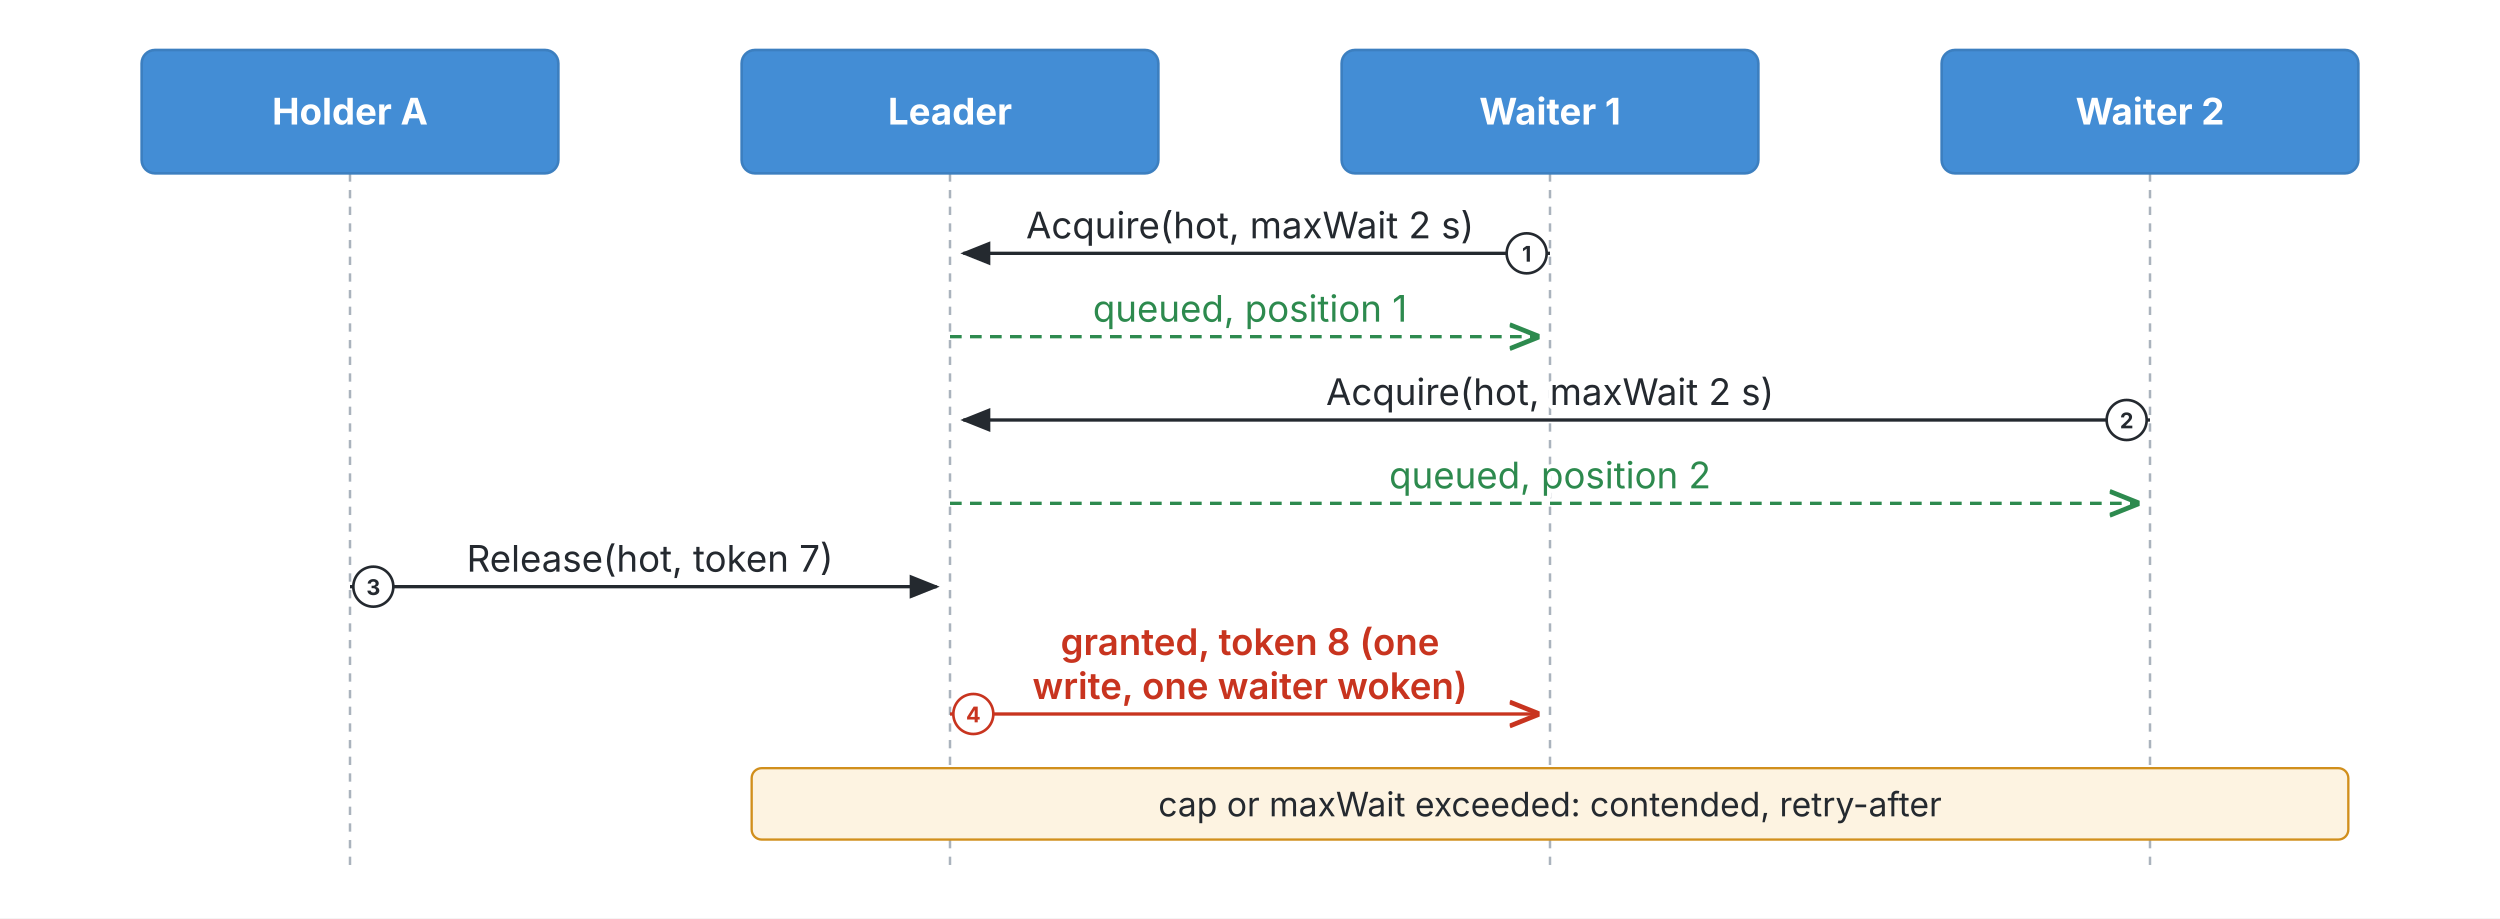
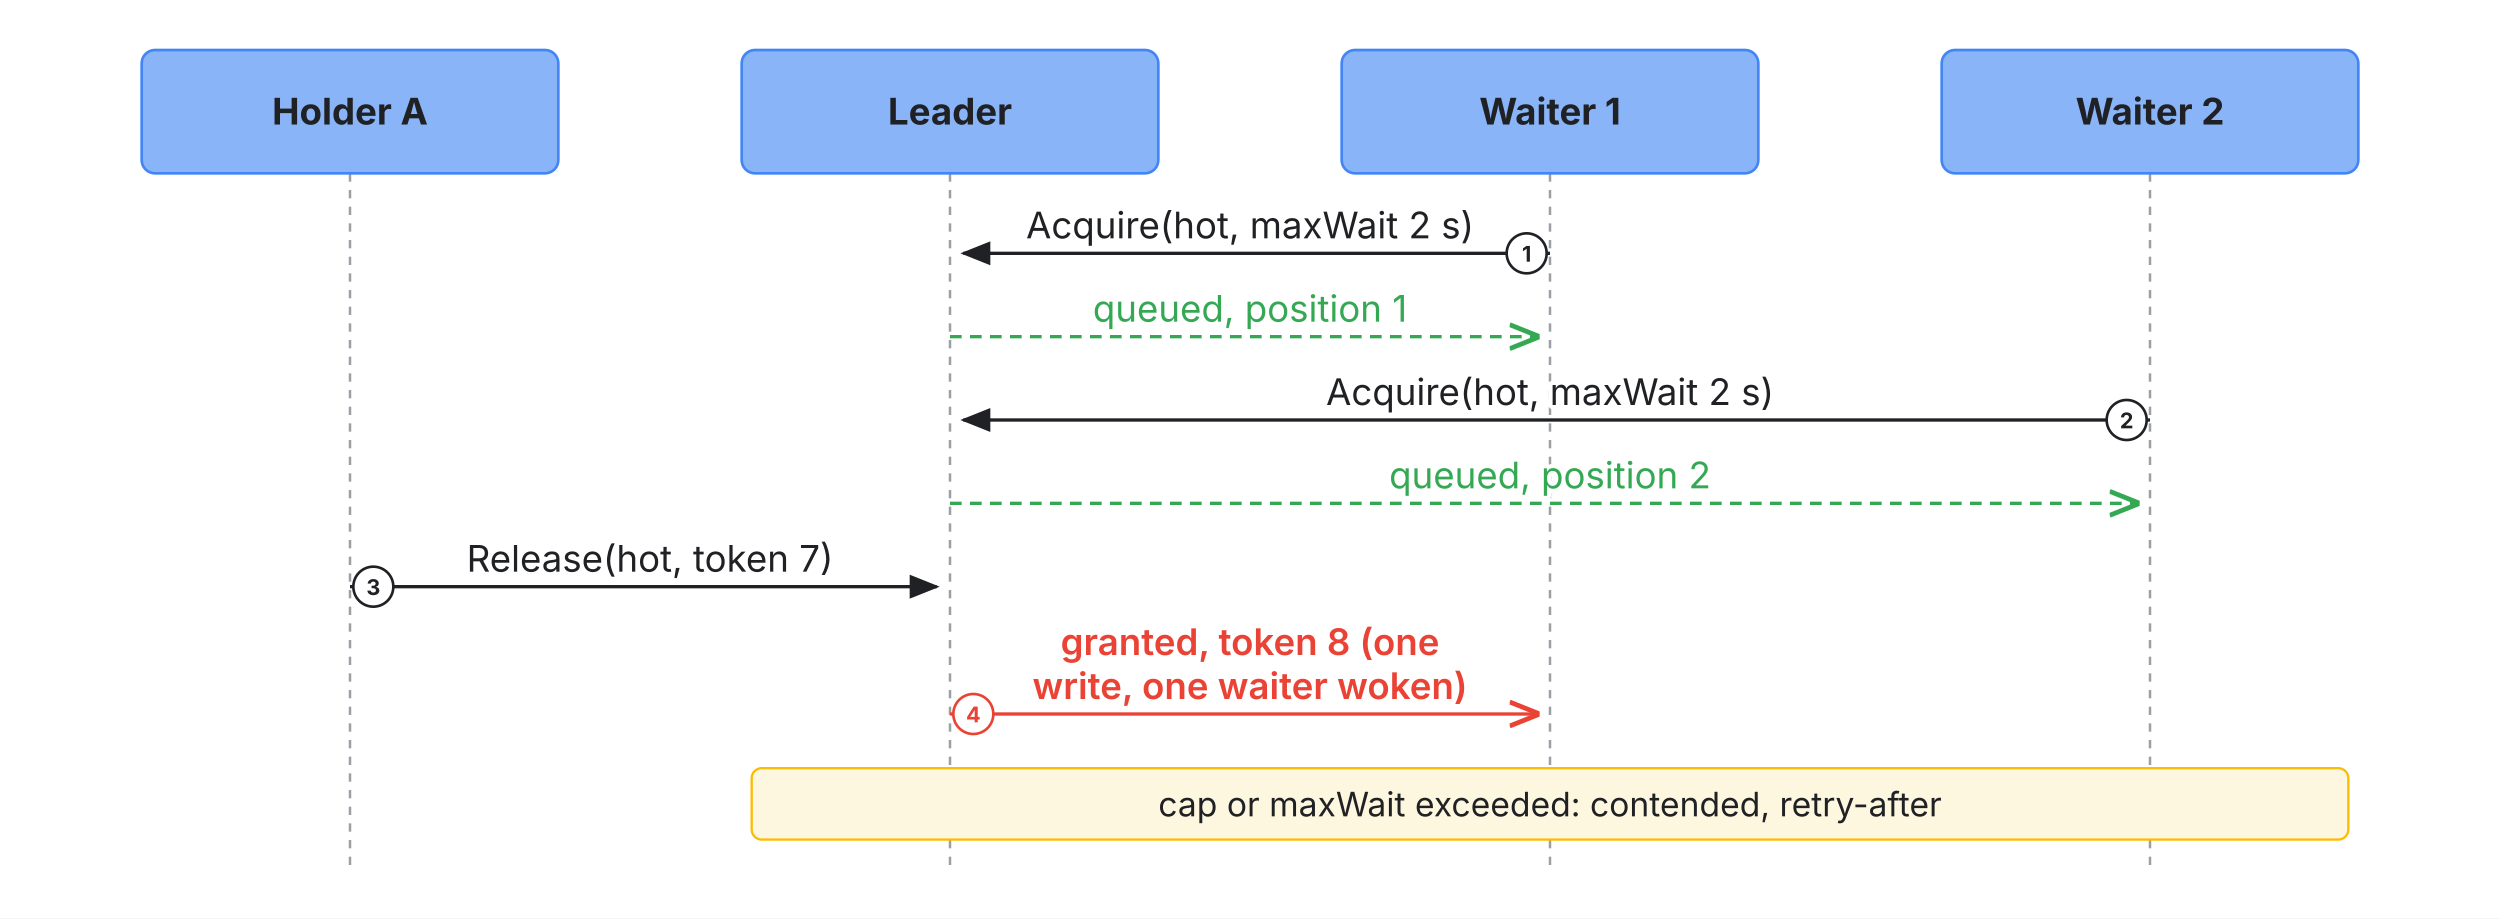
<svg xmlns="http://www.w3.org/2000/svg" class="seq" viewBox="0 0 1500 551" width="1500" height="551">
  <defs>
-     <marker id="sq-f-24292f" viewBox="0 0 10 10" refX="9" refY="5" markerWidth="9" markerHeight="9" orient="auto">
-       <path d="M0,1 L10,5 L0,9 z" fill="#24292f" />
+     <marker id="sq-f-34a853" viewBox="0 0 10 10" refX="9" refY="5" markerWidth="9" markerHeight="9" orient="auto">
+       <path d="M0,1 L10,5 L0,9 z" fill="#34a853" />
    </marker>
-     <marker id="sq-o-24292f" viewBox="0 0 10 10" refX="9" refY="5" markerWidth="9" markerHeight="9" orient="auto">
-       <path d="M0,1 L10,5 L0,9" fill="none" stroke="#24292f" stroke-width="1.6" />
+     <marker id="sq-o-34a853" viewBox="0 0 10 10" refX="9" refY="5" markerWidth="9" markerHeight="9" orient="auto">
+       <path d="M0,1 L10,5 L0,9" fill="none" stroke="#34a853" stroke-width="1.6" />
    </marker>
-     <marker id="sq-f-2d8a4e" viewBox="0 0 10 10" refX="9" refY="5" markerWidth="9" markerHeight="9" orient="auto">
-       <path d="M0,1 L10,5 L0,9 z" fill="#2d8a4e" />
+     <marker id="sq-f-202124" viewBox="0 0 10 10" refX="9" refY="5" markerWidth="9" markerHeight="9" orient="auto">
+       <path d="M0,1 L10,5 L0,9 z" fill="#202124" />
    </marker>
-     <marker id="sq-o-2d8a4e" viewBox="0 0 10 10" refX="9" refY="5" markerWidth="9" markerHeight="9" orient="auto">
-       <path d="M0,1 L10,5 L0,9" fill="none" stroke="#2d8a4e" stroke-width="1.6" />
+     <marker id="sq-o-202124" viewBox="0 0 10 10" refX="9" refY="5" markerWidth="9" markerHeight="9" orient="auto">
+       <path d="M0,1 L10,5 L0,9" fill="none" stroke="#202124" stroke-width="1.6" />
    </marker>
-     <marker id="sq-f-c8341f" viewBox="0 0 10 10" refX="9" refY="5" markerWidth="9" markerHeight="9" orient="auto">
-       <path d="M0,1 L10,5 L0,9 z" fill="#c8341f" />
+     <marker id="sq-f-ea4335" viewBox="0 0 10 10" refX="9" refY="5" markerWidth="9" markerHeight="9" orient="auto">
+       <path d="M0,1 L10,5 L0,9 z" fill="#ea4335" />
    </marker>
-     <marker id="sq-o-c8341f" viewBox="0 0 10 10" refX="9" refY="5" markerWidth="9" markerHeight="9" orient="auto">
-       <path d="M0,1 L10,5 L0,9" fill="none" stroke="#c8341f" stroke-width="1.6" />
+     <marker id="sq-o-ea4335" viewBox="0 0 10 10" refX="9" refY="5" markerWidth="9" markerHeight="9" orient="auto">
+       <path d="M0,1 L10,5 L0,9" fill="none" stroke="#ea4335" stroke-width="1.6" />
    </marker>
  </defs>
  <rect width="1500" height="551" fill="#ffffff" />
-   <line x1="210.0" y1="104" x2="210.0" y2="521.24" stroke="#aab3bd" stroke-width="1.5" stroke-dasharray="5 5" />
-   <rect x="85.0" y="30" width="250" height="74" rx="8" fill="#438dd5" stroke="#3c7fc0" stroke-width="1.6" />
-   <text x="210.0" y="74.7" text-anchor="middle" font-family="Inter, Helvetica, Arial, sans-serif" font-size="22" font-weight="700" fill="#ffffff">Holder A</text>
-   <line x1="570.0" y1="104" x2="570.0" y2="521.24" stroke="#aab3bd" stroke-width="1.5" stroke-dasharray="5 5" />
-   <rect x="445.0" y="30" width="250" height="74" rx="8" fill="#438dd5" stroke="#3c7fc0" stroke-width="1.6" />
-   <text x="570.0" y="74.7" text-anchor="middle" font-family="Inter, Helvetica, Arial, sans-serif" font-size="22" font-weight="700" fill="#ffffff">Leader</text>
-   <line x1="930.0" y1="104" x2="930.0" y2="521.24" stroke="#aab3bd" stroke-width="1.5" stroke-dasharray="5 5" />
-   <rect x="805.0" y="30" width="250" height="74" rx="8" fill="#438dd5" stroke="#3c7fc0" stroke-width="1.6" />
-   <text x="930.0" y="74.7" text-anchor="middle" font-family="Inter, Helvetica, Arial, sans-serif" font-size="22" font-weight="700" fill="#ffffff">Waiter 1</text>
-   <line x1="1290.0" y1="104" x2="1290.0" y2="521.24" stroke="#aab3bd" stroke-width="1.5" stroke-dasharray="5 5" />
-   <rect x="1165.0" y="30" width="250" height="74" rx="8" fill="#438dd5" stroke="#3c7fc0" stroke-width="1.6" />
-   <text x="1290.0" y="74.7" text-anchor="middle" font-family="Inter, Helvetica, Arial, sans-serif" font-size="22" font-weight="700" fill="#ffffff">Waiter 2</text>
-   <line x1="930.0" y1="152.0" x2="578.0" y2="152.0" stroke="#24292f" stroke-width="2" marker-end="url(#sq-f-24292f)" />
-   <circle cx="916.0" cy="152.0" r="12" fill="#ffffff" stroke="#24292f" stroke-width="1.6" />
-   <text x="916.0" y="157.0" text-anchor="middle" font-family="Inter, Helvetica, Arial, sans-serif" font-size="13" font-weight="700" fill="#24292f">1</text>
-   <text x="750.0" y="143.0" text-anchor="middle" font-family="Inter, Helvetica, Arial, sans-serif" font-size="22" fill="#24292f" font-weight="400" paint-order="stroke" stroke="#ffffff" stroke-width="5" stroke-linejoin="round">Acquire(hot, maxWait 2 s)</text>
-   <line x1="570.0" y1="202.0" x2="922.0" y2="202.0" stroke="#2d8a4e" stroke-width="2" stroke-dasharray="7 5" marker-end="url(#sq-o-2d8a4e)" />
-   <text x="750.0" y="193.0" text-anchor="middle" font-family="Inter, Helvetica, Arial, sans-serif" font-size="22" fill="#2d8a4e" font-weight="400" paint-order="stroke" stroke="#ffffff" stroke-width="5" stroke-linejoin="round">queued, position 1</text>
-   <line x1="1290.0" y1="252.0" x2="578.0" y2="252.0" stroke="#24292f" stroke-width="2" marker-end="url(#sq-f-24292f)" />
-   <circle cx="1276.0" cy="252.0" r="12" fill="#ffffff" stroke="#24292f" stroke-width="1.6" />
-   <text x="1276.0" y="257.0" text-anchor="middle" font-family="Inter, Helvetica, Arial, sans-serif" font-size="13" font-weight="700" fill="#24292f">2</text>
-   <text x="930.0" y="243.0" text-anchor="middle" font-family="Inter, Helvetica, Arial, sans-serif" font-size="22" fill="#24292f" font-weight="400" paint-order="stroke" stroke="#ffffff" stroke-width="5" stroke-linejoin="round">Acquire(hot, maxWait 2 s)</text>
-   <line x1="570.0" y1="302.0" x2="1282.0" y2="302.0" stroke="#2d8a4e" stroke-width="2" stroke-dasharray="7 5" marker-end="url(#sq-o-2d8a4e)" />
-   <text x="930.0" y="293.0" text-anchor="middle" font-family="Inter, Helvetica, Arial, sans-serif" font-size="22" fill="#2d8a4e" font-weight="400" paint-order="stroke" stroke="#ffffff" stroke-width="5" stroke-linejoin="round">queued, position 2</text>
-   <line x1="210.0" y1="352.0" x2="562.0" y2="352.0" stroke="#24292f" stroke-width="2" marker-end="url(#sq-f-24292f)" />
-   <circle cx="224.0" cy="352.0" r="12" fill="#ffffff" stroke="#24292f" stroke-width="1.6" />
-   <text x="224.0" y="357.0" text-anchor="middle" font-family="Inter, Helvetica, Arial, sans-serif" font-size="13" font-weight="700" fill="#24292f">3</text>
-   <text x="390.0" y="343.0" text-anchor="middle" font-family="Inter, Helvetica, Arial, sans-serif" font-size="22" fill="#24292f" font-weight="400" paint-order="stroke" stroke="#ffffff" stroke-width="5" stroke-linejoin="round">Release(hot, token 7)</text>
-   <line x1="570.0" y1="428.4" x2="922.0" y2="428.4" stroke="#c8341f" stroke-width="2" marker-end="url(#sq-o-c8341f)" />
-   <circle cx="584.0" cy="428.4" r="12" fill="#ffffff" stroke="#c8341f" stroke-width="1.6" />
-   <text x="584.0" y="433.4" text-anchor="middle" font-family="Inter, Helvetica, Arial, sans-serif" font-size="13" font-weight="700" fill="#c8341f">4</text>
-   <text x="750.0" y="393.0" text-anchor="middle" font-family="Inter, Helvetica, Arial, sans-serif" font-size="22" fill="#c8341f" font-weight="600" paint-order="stroke" stroke="#ffffff" stroke-width="5" stroke-linejoin="round">granted, token 8 (one</text>
-   <text x="750.0" y="419.4" text-anchor="middle" font-family="Inter, Helvetica, Arial, sans-serif" font-size="22" fill="#c8341f" font-weight="600" paint-order="stroke" stroke="#ffffff" stroke-width="5" stroke-linejoin="round">write, one waiter woken)</text>
-   <rect x="451.0" y="460.9" width="958.0" height="42.84" rx="6" fill="#fdf3e1" stroke="#d18f1c" stroke-width="1.4" />
-   <text x="930.0" y="489.8" text-anchor="middle" font-family="Inter, Helvetica, Arial, sans-serif" font-size="20.2" fill="#24292f">cap or maxWait exceeded: contended, retry-after</text>
+   <g data-k="p:a">
+     <line x1="210.0" y1="104" x2="210.0" y2="521.24" stroke="#9aa0a6" stroke-width="1.5" stroke-dasharray="5 5" />
+     <rect x="85.0" y="30" width="250" height="74" rx="8" fill="#8ab4f8" stroke="#4285f4" stroke-width="1.6" />
+     <text x="210.0" y="74.7" text-anchor="middle" font-family="Inter, Roboto, sans-serif" font-size="22" font-weight="700" fill="#202124">Holder A</text>
+   </g>
+   <g data-k="p:ld">
+     <line x1="570.0" y1="104" x2="570.0" y2="521.24" stroke="#9aa0a6" stroke-width="1.5" stroke-dasharray="5 5" />
+     <rect x="445.0" y="30" width="250" height="74" rx="8" fill="#8ab4f8" stroke="#4285f4" stroke-width="1.6" />
+     <text x="570.0" y="74.7" text-anchor="middle" font-family="Inter, Roboto, sans-serif" font-size="22" font-weight="700" fill="#202124">Leader</text>
+   </g>
+   <g data-k="p:w1">
+     <line x1="930.0" y1="104" x2="930.0" y2="521.24" stroke="#9aa0a6" stroke-width="1.5" stroke-dasharray="5 5" />
+     <rect x="805.0" y="30" width="250" height="74" rx="8" fill="#8ab4f8" stroke="#4285f4" stroke-width="1.6" />
+     <text x="930.0" y="74.7" text-anchor="middle" font-family="Inter, Roboto, sans-serif" font-size="22" font-weight="700" fill="#202124">Waiter 1</text>
+   </g>
+   <g data-k="p:w2">
+     <line x1="1290.0" y1="104" x2="1290.0" y2="521.24" stroke="#9aa0a6" stroke-width="1.5" stroke-dasharray="5 5" />
+     <rect x="1165.0" y="30" width="250" height="74" rx="8" fill="#8ab4f8" stroke="#4285f4" stroke-width="1.6" />
+     <text x="1290.0" y="74.7" text-anchor="middle" font-family="Inter, Roboto, sans-serif" font-size="22" font-weight="700" fill="#202124">Waiter 2</text>
+   </g>
+   <g data-k="s:0">
+     <line x1="930.0" y1="152.0" x2="578.0" y2="152.0" stroke="#202124" stroke-width="2" marker-end="url(#sq-f-202124)" />
+     <circle cx="916.0" cy="152.0" r="12" fill="#ffffff" stroke="#202124" stroke-width="1.6" />
+     <text x="916.0" y="157.0" text-anchor="middle" font-family="Inter, Roboto, sans-serif" font-size="13" font-weight="700" fill="#202124">1</text>
+     <text x="750.0" y="143.0" text-anchor="middle" font-family="Inter, Roboto, sans-serif" font-size="22" fill="#202124" font-weight="400" paint-order="stroke" stroke="#ffffff" stroke-width="5" stroke-linejoin="round">Acquire(hot, maxWait 2 s)</text>
+   </g>
+   <g data-k="s:1">
+     <line x1="570.0" y1="202.0" x2="922.0" y2="202.0" stroke="#34a853" stroke-width="2" stroke-dasharray="7 5" marker-end="url(#sq-o-34a853)" />
+     <text x="750.0" y="193.0" text-anchor="middle" font-family="Inter, Roboto, sans-serif" font-size="22" fill="#34a853" font-weight="400" paint-order="stroke" stroke="#ffffff" stroke-width="5" stroke-linejoin="round">queued, position 1</text>
+   </g>
+   <g data-k="s:2">
+     <line x1="1290.0" y1="252.0" x2="578.0" y2="252.0" stroke="#202124" stroke-width="2" marker-end="url(#sq-f-202124)" />
+     <circle cx="1276.0" cy="252.0" r="12" fill="#ffffff" stroke="#202124" stroke-width="1.6" />
+     <text x="1276.0" y="257.0" text-anchor="middle" font-family="Inter, Roboto, sans-serif" font-size="13" font-weight="700" fill="#202124">2</text>
+     <text x="930.0" y="243.0" text-anchor="middle" font-family="Inter, Roboto, sans-serif" font-size="22" fill="#202124" font-weight="400" paint-order="stroke" stroke="#ffffff" stroke-width="5" stroke-linejoin="round">Acquire(hot, maxWait 2 s)</text>
+   </g>
+   <g data-k="s:3">
+     <line x1="570.0" y1="302.0" x2="1282.0" y2="302.0" stroke="#34a853" stroke-width="2" stroke-dasharray="7 5" marker-end="url(#sq-o-34a853)" />
+     <text x="930.0" y="293.0" text-anchor="middle" font-family="Inter, Roboto, sans-serif" font-size="22" fill="#34a853" font-weight="400" paint-order="stroke" stroke="#ffffff" stroke-width="5" stroke-linejoin="round">queued, position 2</text>
+   </g>
+   <g data-k="s:4">
+     <line x1="210.0" y1="352.0" x2="562.0" y2="352.0" stroke="#202124" stroke-width="2" marker-end="url(#sq-f-202124)" />
+     <circle cx="224.0" cy="352.0" r="12" fill="#ffffff" stroke="#202124" stroke-width="1.6" />
+     <text x="224.0" y="357.0" text-anchor="middle" font-family="Inter, Roboto, sans-serif" font-size="13" font-weight="700" fill="#202124">3</text>
+     <text x="390.0" y="343.0" text-anchor="middle" font-family="Inter, Roboto, sans-serif" font-size="22" fill="#202124" font-weight="400" paint-order="stroke" stroke="#ffffff" stroke-width="5" stroke-linejoin="round">Release(hot, token 7)</text>
+   </g>
+   <g data-k="s:5">
+     <line x1="570.0" y1="428.4" x2="922.0" y2="428.4" stroke="#ea4335" stroke-width="2" marker-end="url(#sq-o-ea4335)" />
+     <circle cx="584.0" cy="428.4" r="12" fill="#ffffff" stroke="#ea4335" stroke-width="1.6" />
+     <text x="584.0" y="433.4" text-anchor="middle" font-family="Inter, Roboto, sans-serif" font-size="13" font-weight="700" fill="#ea4335">4</text>
+     <text x="750.0" y="393.0" text-anchor="middle" font-family="Inter, Roboto, sans-serif" font-size="22" fill="#ea4335" font-weight="600" paint-order="stroke" stroke="#ffffff" stroke-width="5" stroke-linejoin="round">granted, token 8 (one</text>
+     <text x="750.0" y="419.4" text-anchor="middle" font-family="Inter, Roboto, sans-serif" font-size="22" fill="#ea4335" font-weight="600" paint-order="stroke" stroke="#ffffff" stroke-width="5" stroke-linejoin="round">write, one waiter woken)</text>
+   </g>
+   <g data-k="s:6">
+     <rect x="451.0" y="460.9" width="958.0" height="42.84" rx="6" fill="#fef7e0" stroke="#fbbc05" stroke-width="1.4" />
+     <text x="930.0" y="489.8" text-anchor="middle" font-family="Inter, Roboto, sans-serif" font-size="20.2" fill="#202124">cap or maxWait exceeded: contended, retry-after</text>
+   </g>
</svg>
